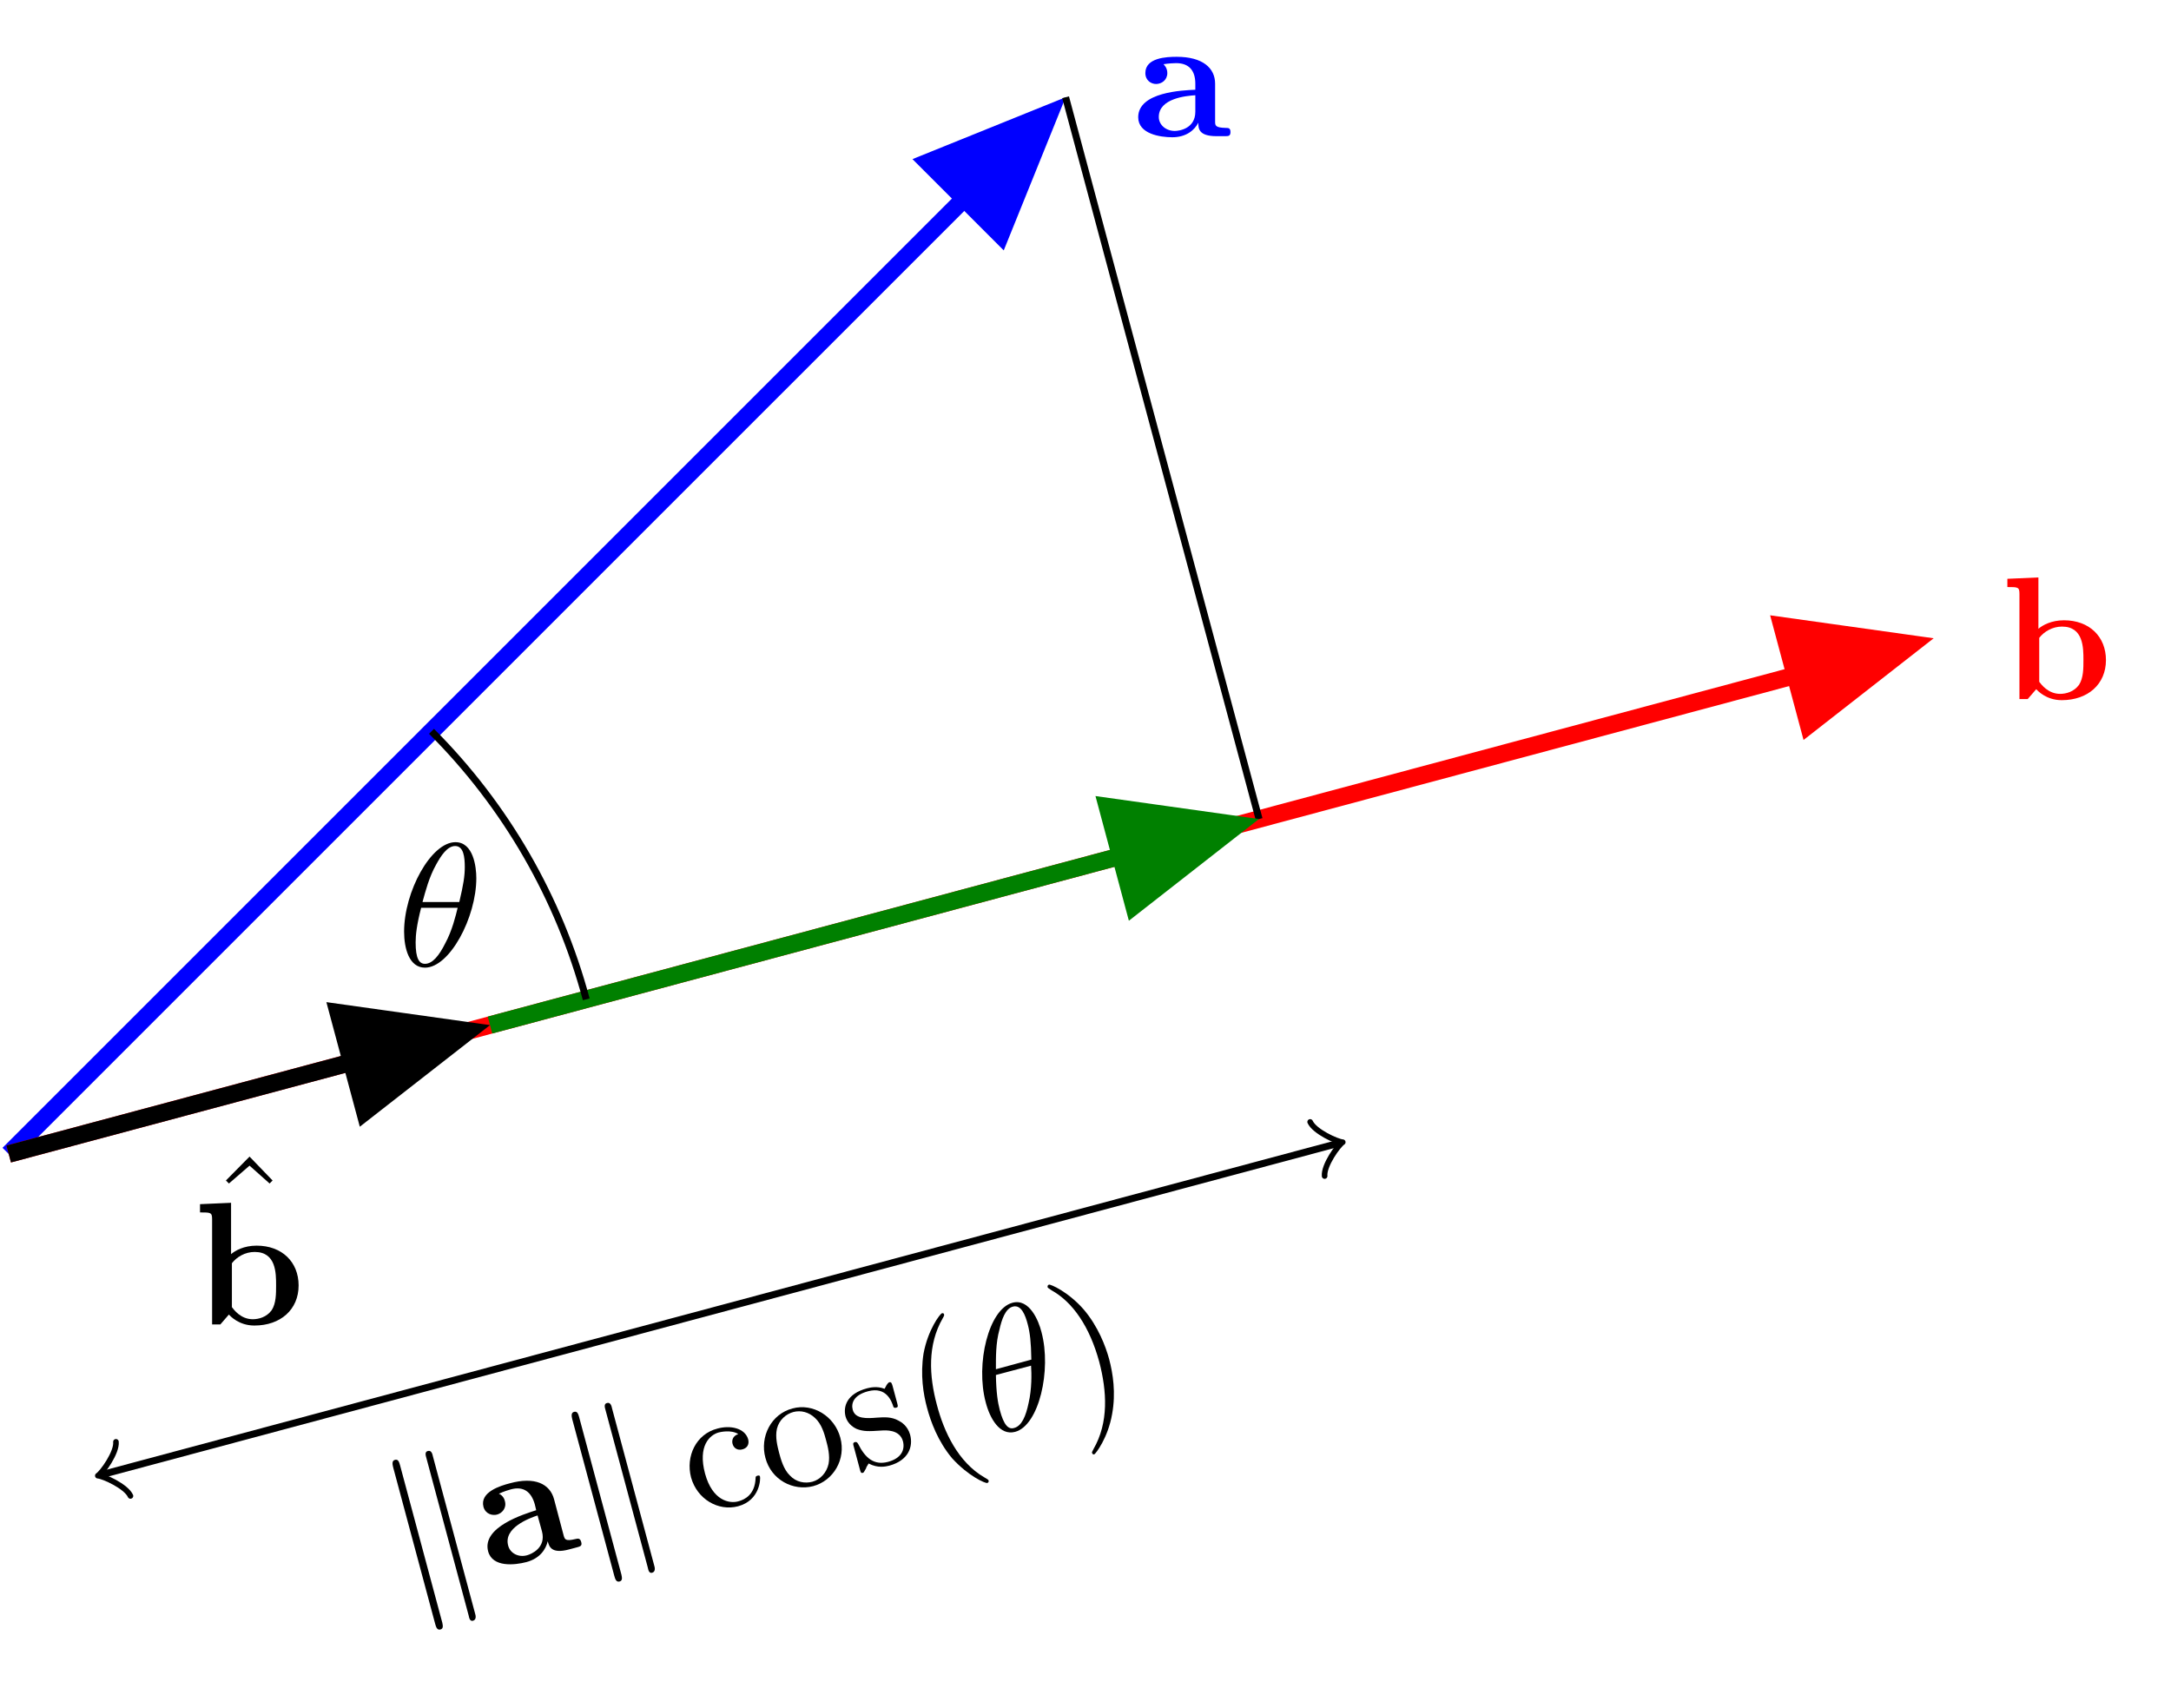
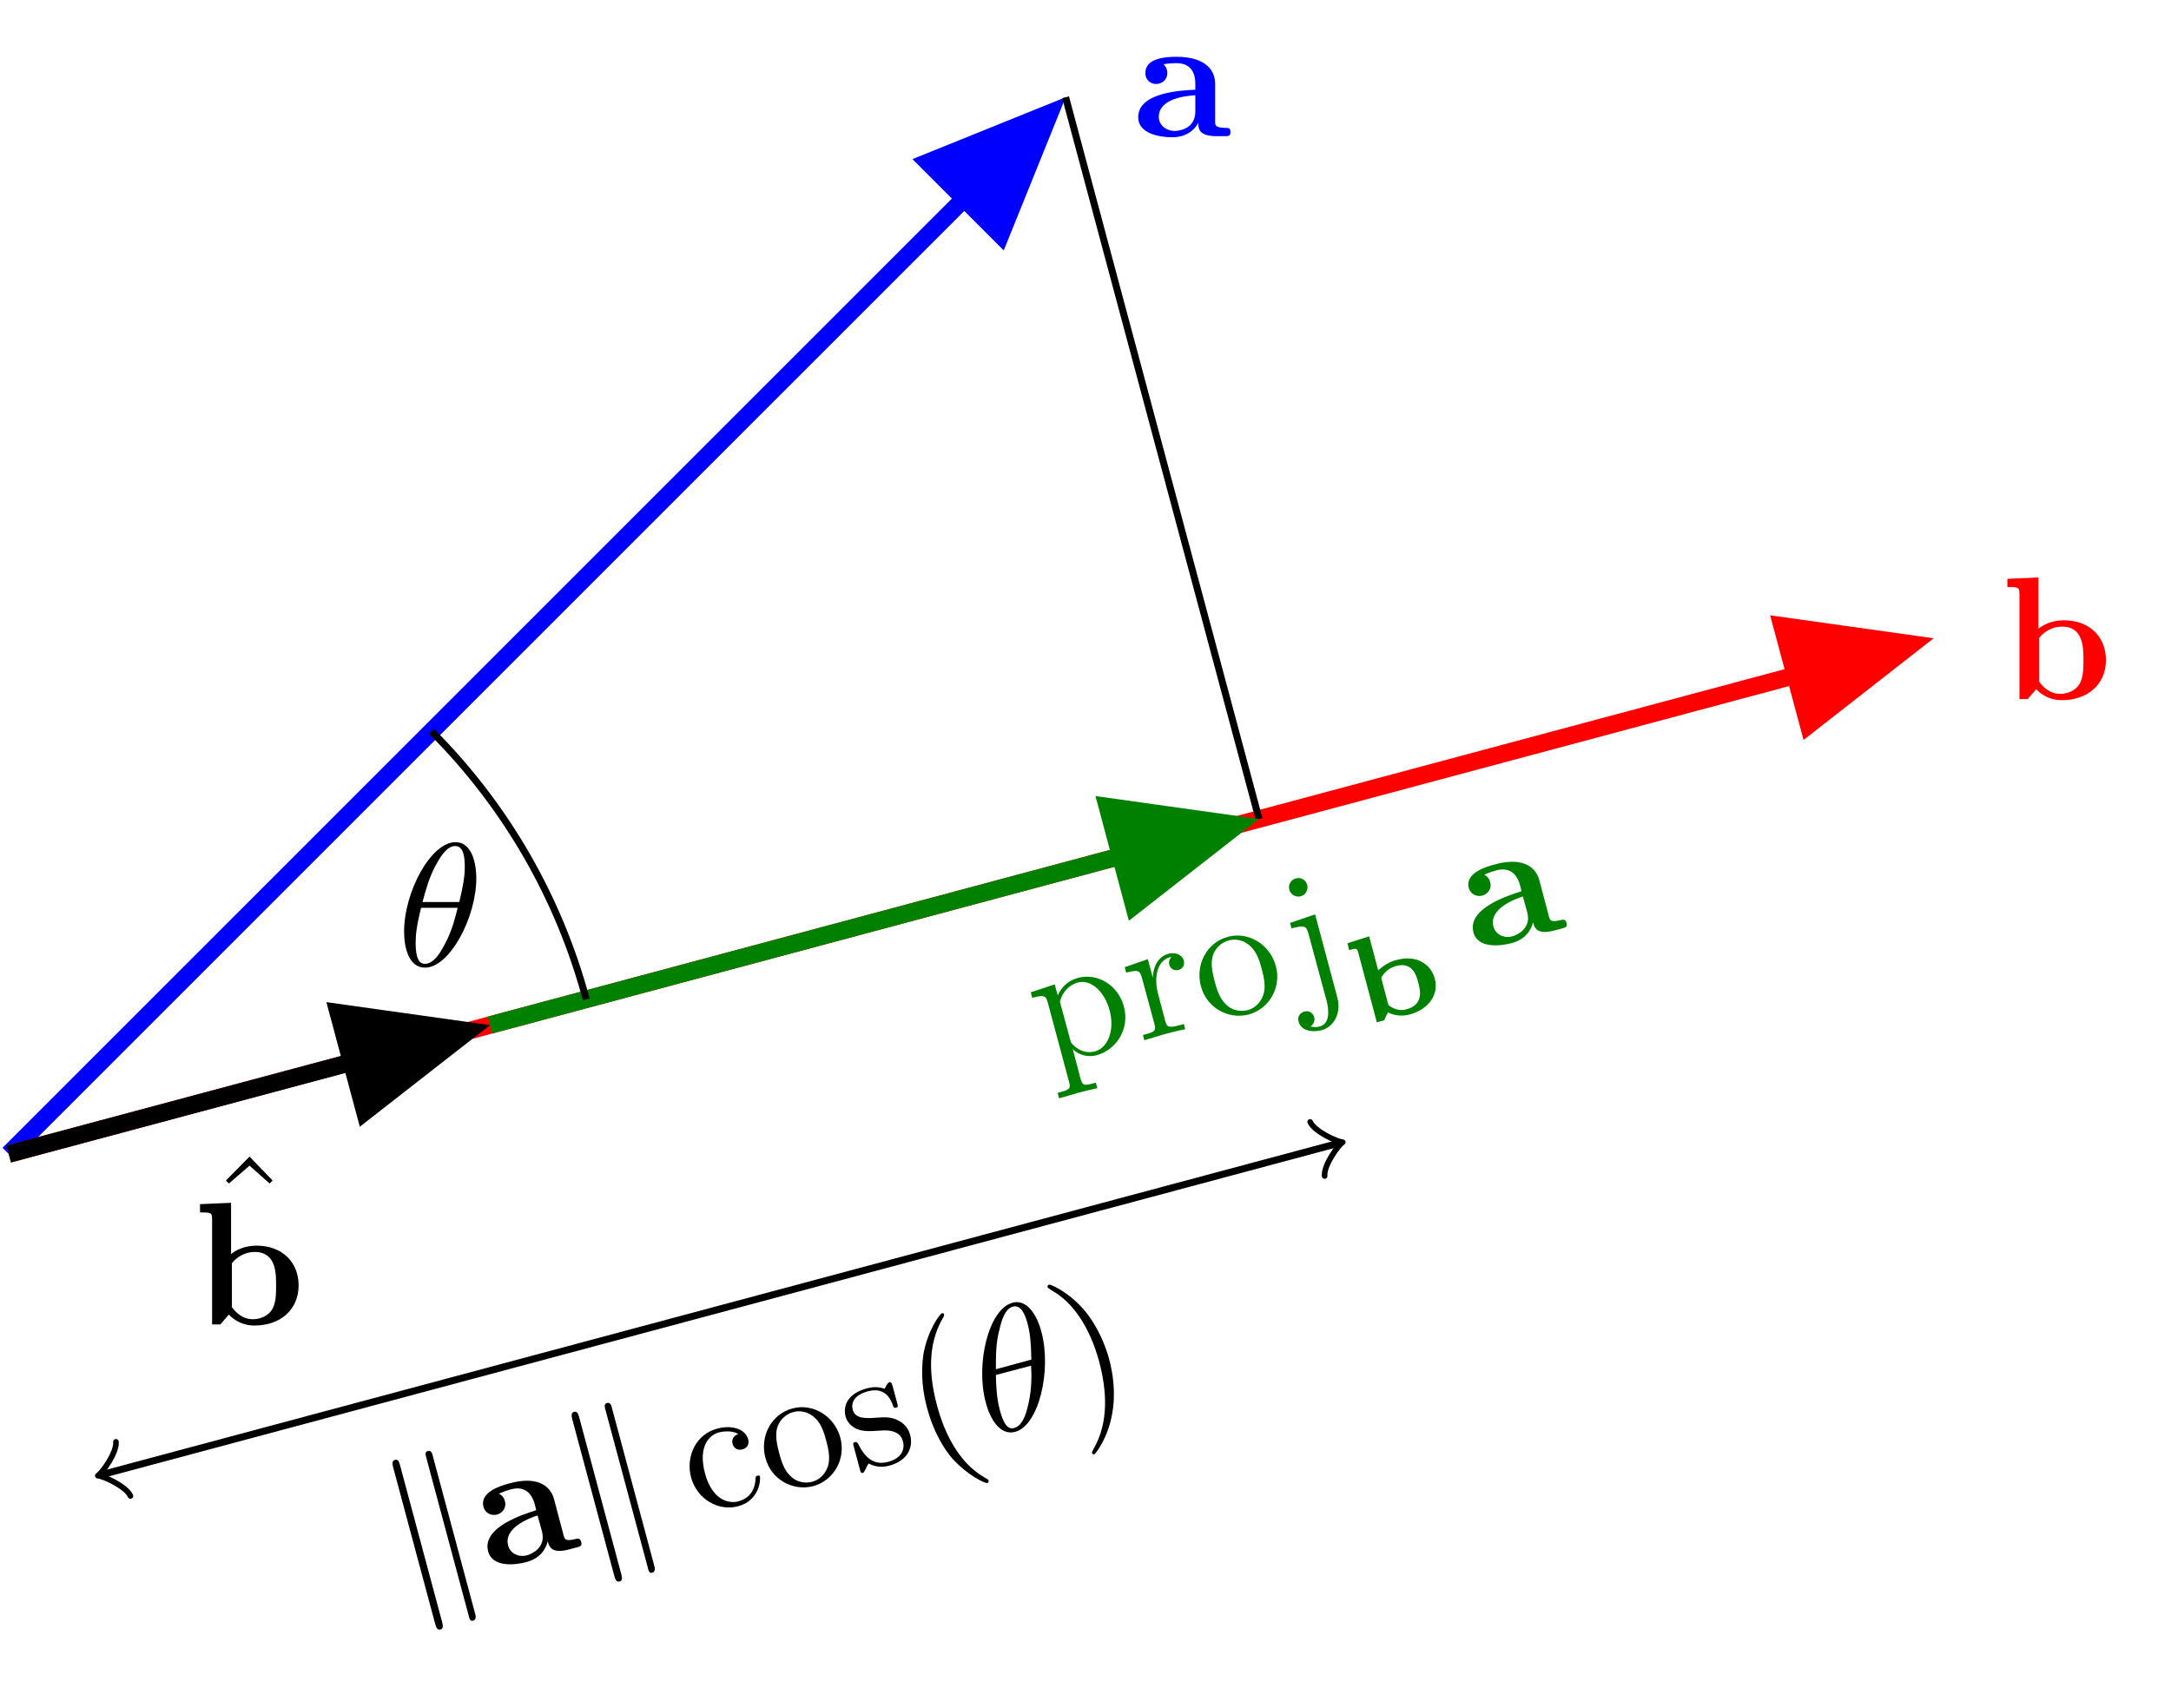
<svg xmlns="http://www.w3.org/2000/svg" xmlns:xlink="http://www.w3.org/1999/xlink" width="123.523" height="97.163" viewBox="0 0 123.523 97.163">
  <defs>
    <g>
      <g id="glyph-0-0">
        <path d="M 3.734 -0.766 C 3.734 -0.453 3.734 0 4.766 0 L 5.25 0 C 5.438 0 5.562 0 5.562 -0.234 C 5.562 -0.469 5.438 -0.469 5.297 -0.469 C 4.688 -0.484 4.688 -0.609 4.688 -0.844 L 4.688 -2.984 C 4.688 -3.875 3.984 -4.516 2.5 -4.516 C 1.938 -4.516 0.719 -4.469 0.719 -3.594 C 0.719 -3.156 1.062 -2.969 1.328 -2.969 C 1.641 -2.969 1.969 -3.188 1.969 -3.594 C 1.969 -3.891 1.781 -4.062 1.75 -4.094 C 2.031 -4.141 2.344 -4.156 2.469 -4.156 C 3.203 -4.156 3.562 -3.734 3.562 -2.984 L 3.562 -2.641 C 2.844 -2.609 0.312 -2.516 0.312 -1.078 C 0.312 -0.125 1.562 0.062 2.25 0.062 C 3.047 0.062 3.516 -0.344 3.734 -0.766 Z M 3.562 -2.328 L 3.562 -1.391 C 3.562 -0.422 2.641 -0.297 2.391 -0.297 C 1.891 -0.297 1.484 -0.641 1.484 -1.094 C 1.484 -2.156 3.062 -2.297 3.562 -2.328 Z M 3.562 -2.328 " />
      </g>
      <g id="glyph-0-1">
        <path d="M 2.141 -4 L 2.141 -6.922 L 0.375 -6.844 L 0.375 -6.375 C 0.984 -6.375 1.062 -6.375 1.062 -5.984 L 1.062 0 L 1.531 0 L 2.016 -0.562 C 2.094 -0.484 2.578 0.062 3.469 0.062 C 4.953 0.062 5.984 -0.844 5.984 -2.219 C 5.984 -3.547 5.047 -4.484 3.594 -4.484 C 2.875 -4.484 2.375 -4.203 2.141 -4 Z M 2.188 -0.984 L 2.188 -3.484 C 2.469 -3.844 2.938 -4.125 3.484 -4.125 C 4.703 -4.125 4.703 -2.922 4.703 -2.219 C 4.703 -1.75 4.703 -1.203 4.453 -0.812 C 4.156 -0.406 3.703 -0.297 3.375 -0.297 C 2.688 -0.297 2.297 -0.844 2.188 -0.984 Z M 2.188 -0.984 " />
      </g>
      <g id="glyph-1-0">
        <path d="M 2.5 -6.922 L 1.156 -5.562 L 1.328 -5.391 L 2.5 -6.406 L 3.641 -5.391 L 3.812 -5.562 Z M 2.5 -6.922 " />
      </g>
      <g id="glyph-2-0">
+         <path d="M 0.688 -4.062 L 0.516 -4.688 L -0.844 -4.234 L -0.766 -3.922 C -0.078 -4.094 0.016 -4.062 0.125 -3.641 L 1.328 0.844 C 1.453 1.281 1.344 1.312 0.688 1.484 L 0.766 1.797 C 1.109 1.703 1.609 1.547 1.844 1.484 C 2.109 1.406 2.594 1.297 2.938 1.219 L 2.859 0.906 C 2.219 1.078 2.109 1.109 1.984 0.672 L 1.562 -0.938 L 1.531 -1.031 C 1.625 -0.875 2.172 -0.469 2.906 -0.656 C 4.047 -0.969 4.797 -2.188 4.453 -3.422 C 4.125 -4.656 2.953 -5.344 1.859 -5.062 C 1.109 -4.859 0.812 -4.328 0.688 -4.062 Z M 1.391 -1.562 L 0.812 -3.703 C 0.969 -4.281 1.359 -4.672 1.844 -4.797 C 2.562 -4.984 3.359 -4.297 3.641 -3.203 C 3.953 -2.047 3.516 -1.062 2.812 -0.875 C 2.406 -0.766 2 -0.859 1.641 -1.172 C 1.453 -1.344 1.438 -1.359 1.391 -1.562 Z M 1.391 -1.562 " />
+       </g>
+       <g id="glyph-2-1">
+         <path d="M 0.75 -3.641 L 0.469 -4.688 L -0.844 -4.234 L -0.766 -3.922 C -0.078 -4.094 0.016 -4.062 0.141 -3.594 L 0.844 -1 C 0.953 -0.578 0.844 -0.547 0.188 -0.375 L 0.266 -0.078 C 0.656 -0.188 1.094 -0.328 1.359 -0.406 C 1.734 -0.5 2.188 -0.625 2.594 -0.703 L 2.516 -1 L 2.312 -0.938 C 1.594 -0.75 1.547 -0.844 1.453 -1.188 L 1.062 -2.672 C 0.797 -3.625 0.984 -4.594 1.719 -4.797 C 1.781 -4.812 1.797 -4.812 1.812 -4.812 C 1.797 -4.797 1.625 -4.625 1.688 -4.375 C 1.766 -4.109 2 -4.016 2.219 -4.078 C 2.391 -4.125 2.594 -4.297 2.516 -4.609 C 2.438 -4.906 2.062 -5.109 1.656 -5 C 0.938 -4.812 0.766 -4.078 0.75 -3.641 Z M 0.75 -3.641 " />
+       </g>
+       <g id="glyph-2-2">
+         <path d="M 3.984 -3.281 C 3.656 -4.516 2.422 -5.266 1.266 -4.953 C 0.047 -4.641 -0.609 -3.344 -0.281 -2.141 C 0.047 -0.891 1.297 -0.234 2.438 -0.531 C 3.594 -0.844 4.312 -2.062 3.984 -3.281 Z M 2.391 -0.781 C 1.969 -0.672 1.469 -0.75 1.109 -1.141 C 0.75 -1.484 0.594 -2.078 0.5 -2.422 C 0.406 -2.797 0.266 -3.312 0.375 -3.797 C 0.5 -4.312 0.906 -4.641 1.312 -4.75 C 1.734 -4.859 2.188 -4.75 2.547 -4.406 C 2.922 -4.062 3.078 -3.5 3.172 -3.141 C 3.266 -2.797 3.406 -2.266 3.312 -1.797 C 3.203 -1.297 2.844 -0.906 2.391 -0.781 Z M 2.391 -0.781 " />
+       </g>
+       <g id="glyph-2-3">
+         <path d="M 0.875 -4.797 L -0.547 -4.312 L -0.469 -4 C 0.266 -4.188 0.375 -4.156 0.5 -3.688 L 1.531 0.125 C 1.641 0.562 1.766 1.422 1.141 1.578 C 1.109 1.594 0.875 1.656 0.609 1.578 C 0.719 1.516 0.891 1.328 0.828 1.062 C 0.75 0.812 0.531 0.656 0.266 0.734 C -0.016 0.812 -0.141 1.062 -0.062 1.312 C 0.062 1.812 0.688 1.938 1.234 1.797 C 1.953 1.609 2.375 0.812 2.141 -0.062 Z M 0.422 -6.484 C 0.344 -6.766 0.062 -6.922 -0.219 -6.844 C -0.5 -6.766 -0.672 -6.484 -0.594 -6.203 C -0.516 -5.922 -0.219 -5.75 0.062 -5.828 C 0.344 -5.906 0.5 -6.203 0.422 -6.484 Z M 0.422 -6.484 " />
+       </g>
+       <g id="glyph-2-4">
+         <path d="M 0.562 -2.391 C 0.141 -3.969 0.828 -4.594 1.344 -4.734 C 1.422 -4.75 2.031 -4.906 2.453 -4.641 C 2.078 -4.516 2.094 -4.203 2.125 -4.094 C 2.188 -3.828 2.422 -3.703 2.672 -3.766 C 2.938 -3.828 3.094 -4.031 3.016 -4.344 C 2.828 -4.984 2 -5.156 1.266 -4.953 C 0.047 -4.641 -0.547 -3.375 -0.234 -2.172 C 0.109 -0.938 1.312 -0.234 2.438 -0.531 C 3.719 -0.875 3.719 -2.141 3.688 -2.219 C 3.672 -2.312 3.562 -2.281 3.531 -2.266 C 3.453 -2.25 3.438 -2.203 3.438 -2.141 C 3.406 -1.188 2.812 -0.906 2.453 -0.812 C 1.953 -0.672 0.984 -0.844 0.562 -2.391 Z M 0.562 -2.391 " />
+       </g>
+       <g id="glyph-2-5">
+         <path d="M 1.5 -2.406 C 1.734 -2.422 2.547 -2.484 2.734 -1.797 C 2.859 -1.312 2.641 -0.828 1.891 -0.625 C 1.078 -0.406 0.578 -0.859 0.188 -1.641 C 0.125 -1.734 0.109 -1.766 0 -1.75 C -0.125 -1.703 -0.109 -1.641 -0.062 -1.484 L 0.281 -0.203 C 0.328 -0.031 0.344 0.031 0.453 0 C 0.5 -0.016 0.516 -0.031 0.641 -0.266 C 0.641 -0.297 0.641 -0.312 0.781 -0.531 C 1.312 -0.25 1.75 -0.359 1.953 -0.406 C 3.047 -0.703 3.328 -1.484 3.141 -2.172 C 3 -2.672 2.641 -2.891 2.484 -2.969 C 2.094 -3.188 1.703 -3.172 1.266 -3.141 C 0.688 -3.094 0.016 -3.047 -0.125 -3.594 C -0.219 -3.953 -0.078 -4.422 0.75 -4.641 C 1.797 -4.922 2.094 -4.062 2.188 -3.766 C 2.219 -3.672 2.312 -3.703 2.328 -3.703 C 2.469 -3.734 2.453 -3.781 2.406 -3.969 L 2.141 -4.953 C 2.094 -5.094 2.078 -5.172 1.969 -5.156 C 1.922 -5.141 1.891 -5.125 1.797 -4.984 C 1.781 -4.953 1.719 -4.828 1.688 -4.781 C 1.25 -4.953 0.844 -4.844 0.703 -4.812 C -0.484 -4.5 -0.672 -3.75 -0.531 -3.203 C -0.438 -2.875 -0.203 -2.641 0.094 -2.5 C 0.5 -2.344 0.781 -2.359 1.5 -2.406 Z M 1.5 -2.406 " />
+       </g>
+       <g id="glyph-2-6">
+         <path d="M 3.812 1.453 C 3.797 1.422 3.797 1.406 3.578 1.281 C 2.062 0.406 1.266 -1.344 0.875 -2.828 C 0.422 -4.5 0.328 -6.266 1.203 -7.781 C 1.297 -7.938 1.281 -7.953 1.281 -7.984 C 1.266 -8.062 1.219 -8.078 1.156 -8.062 C 1.047 -8.031 0.359 -7.125 0.109 -5.766 C -0.078 -4.562 0.094 -3.469 0.312 -2.672 C 0.516 -1.906 0.922 -0.781 1.734 0.188 C 2.656 1.203 3.625 1.625 3.734 1.594 C 3.797 1.578 3.828 1.531 3.812 1.453 Z M 3.812 1.453 " />
+       </g>
+       <g id="glyph-2-7">
+         <path d="M 2.141 -3.172 C 1.938 -3.906 1.516 -5.031 0.688 -6 C -0.203 -7.016 -1.203 -7.438 -1.281 -7.406 C -1.344 -7.391 -1.375 -7.328 -1.359 -7.266 C -1.359 -7.234 -1.344 -7.219 -1.125 -7.078 C 0.078 -6.406 1.031 -5.016 1.578 -3.016 C 2.016 -1.344 2.125 0.438 1.25 1.953 C 1.156 2.125 1.156 2.141 1.172 2.172 C 1.188 2.234 1.234 2.266 1.297 2.25 C 1.375 2.219 2.078 1.312 2.312 -0.047 C 2.531 -1.25 2.359 -2.344 2.141 -3.172 Z M 2.141 -3.172 " />
+       </g>
+       <g id="glyph-3-0">
+         <path d="M 0.375 -5.109 L -0.859 -4.719 L -0.766 -4.328 C -0.375 -4.438 -0.328 -4.453 -0.25 -4.203 L 0.812 -0.219 L 1.109 -0.297 C 1.234 -0.328 1.234 -0.328 1.25 -0.375 C 1.297 -0.469 1.391 -0.688 1.438 -0.781 C 1.984 -0.516 2.453 -0.609 2.656 -0.656 C 3.812 -0.969 4.344 -1.828 4.109 -2.703 C 3.891 -3.516 3.094 -4.078 1.938 -3.766 C 1.5 -3.656 1.156 -3.422 0.891 -3.172 Z M 1.062 -2.75 C 1.203 -3.016 1.484 -3.312 1.906 -3.422 C 2.844 -3.672 3.062 -2.891 3.172 -2.469 C 3.281 -2.062 3.5 -1.219 2.484 -0.953 C 2.125 -0.859 1.781 -0.953 1.469 -1.203 Z M 1.062 -2.75 " />
+       </g>
+       <g id="glyph-4-0">
+         <path d="M 3.406 -1.703 C 3.484 -1.406 3.609 -0.969 4.609 -1.234 L 5.078 -1.359 C 5.25 -1.406 5.375 -1.438 5.312 -1.656 C 5.25 -1.891 5.125 -1.859 4.984 -1.828 C 4.406 -1.688 4.375 -1.812 4.312 -2.031 L 3.766 -4.094 C 3.531 -4.969 2.672 -5.391 1.25 -5 C 0.703 -4.859 -0.469 -4.5 -0.25 -3.656 C -0.125 -3.234 0.266 -3.156 0.516 -3.219 C 0.812 -3.297 1.078 -3.594 0.969 -3.984 C 0.906 -4.281 0.672 -4.391 0.625 -4.406 C 0.891 -4.531 1.188 -4.625 1.312 -4.656 C 2.016 -4.844 2.469 -4.531 2.672 -3.797 L 2.75 -3.469 C 2.078 -3.25 -0.359 -2.516 0.016 -1.125 C 0.266 -0.203 1.531 -0.344 2.188 -0.516 C 2.953 -0.719 3.297 -1.234 3.406 -1.703 Z M 2.828 -3.172 L 3.078 -2.266 C 3.328 -1.328 2.469 -0.969 2.234 -0.906 C 1.75 -0.766 1.266 -1.016 1.156 -1.453 C 0.875 -2.469 2.359 -3.016 2.828 -3.172 Z M 2.828 -3.172 " />
+       </g>
+       <g id="glyph-5-0">
        <path d="M -0.188 -7.328 C -0.234 -7.484 -0.281 -7.672 -0.469 -7.625 C -0.672 -7.578 -0.609 -7.344 -0.578 -7.203 L 1.812 1.703 C 1.859 1.859 1.906 2.078 2.109 2.031 C 2.297 1.984 2.25 1.797 2.219 1.641 Z M 1.688 -7.812 C 1.656 -7.969 1.594 -8.188 1.391 -8.125 C 1.219 -8.078 1.266 -7.891 1.312 -7.734 L 3.719 1.234 C 3.75 1.391 3.797 1.578 3.969 1.531 C 4.172 1.469 4.125 1.234 4.078 1.094 Z M 1.688 -7.812 " />
      </g>
-       <g id="glyph-3-0">
-         <path d="M 3.406 -1.703 C 3.484 -1.406 3.609 -0.969 4.609 -1.234 L 5.078 -1.359 C 5.25 -1.406 5.375 -1.438 5.312 -1.656 C 5.25 -1.891 5.125 -1.859 4.984 -1.828 C 4.406 -1.688 4.375 -1.812 4.312 -2.031 L 3.766 -4.094 C 3.531 -4.969 2.672 -5.391 1.25 -5 C 0.703 -4.859 -0.469 -4.5 -0.25 -3.656 C -0.125 -3.234 0.266 -3.156 0.516 -3.219 C 0.812 -3.297 1.078 -3.594 0.969 -3.984 C 0.906 -4.281 0.672 -4.391 0.625 -4.406 C 0.891 -4.531 1.188 -4.625 1.312 -4.656 C 2.016 -4.844 2.469 -4.531 2.672 -3.797 L 2.75 -3.469 C 2.078 -3.25 -0.359 -2.516 0.016 -1.125 C 0.266 -0.203 1.531 -0.344 2.188 -0.516 C 2.953 -0.719 3.297 -1.234 3.406 -1.703 Z M 2.828 -3.172 L 3.078 -2.266 C 3.328 -1.328 2.469 -0.969 2.234 -0.906 C 1.75 -0.766 1.266 -1.016 1.156 -1.453 C 0.875 -2.469 2.359 -3.016 2.828 -3.172 Z M 2.828 -3.172 " />
-       </g>
-       <g id="glyph-4-0">
-         <path d="M 0.562 -2.391 C 0.141 -3.969 0.828 -4.594 1.344 -4.734 C 1.422 -4.75 2.031 -4.906 2.453 -4.641 C 2.078 -4.516 2.094 -4.203 2.125 -4.094 C 2.188 -3.828 2.422 -3.703 2.672 -3.766 C 2.938 -3.828 3.094 -4.031 3.016 -4.344 C 2.828 -4.984 2 -5.156 1.266 -4.953 C 0.047 -4.641 -0.547 -3.375 -0.234 -2.172 C 0.109 -0.938 1.312 -0.234 2.438 -0.531 C 3.719 -0.875 3.719 -2.141 3.688 -2.219 C 3.672 -2.312 3.562 -2.281 3.531 -2.266 C 3.453 -2.25 3.438 -2.203 3.438 -2.141 C 3.406 -1.188 2.812 -0.906 2.453 -0.812 C 1.953 -0.672 0.984 -0.844 0.562 -2.391 Z M 0.562 -2.391 " />
-       </g>
-       <g id="glyph-4-1">
-         <path d="M 3.984 -3.281 C 3.656 -4.516 2.422 -5.266 1.266 -4.953 C 0.047 -4.641 -0.609 -3.344 -0.281 -2.141 C 0.047 -0.891 1.297 -0.234 2.438 -0.531 C 3.594 -0.844 4.312 -2.062 3.984 -3.281 Z M 2.391 -0.781 C 1.969 -0.672 1.469 -0.75 1.109 -1.141 C 0.75 -1.484 0.594 -2.078 0.5 -2.422 C 0.406 -2.797 0.266 -3.312 0.375 -3.797 C 0.5 -4.312 0.906 -4.641 1.312 -4.75 C 1.734 -4.859 2.188 -4.75 2.547 -4.406 C 2.922 -4.062 3.078 -3.5 3.172 -3.141 C 3.266 -2.797 3.406 -2.266 3.312 -1.797 C 3.203 -1.297 2.844 -0.906 2.391 -0.781 Z M 2.391 -0.781 " />
-       </g>
-       <g id="glyph-4-2">
-         <path d="M 1.5 -2.406 C 1.734 -2.422 2.547 -2.484 2.734 -1.797 C 2.859 -1.312 2.641 -0.828 1.891 -0.625 C 1.078 -0.406 0.578 -0.859 0.188 -1.641 C 0.125 -1.734 0.109 -1.766 0 -1.75 C -0.125 -1.703 -0.109 -1.641 -0.062 -1.484 L 0.281 -0.203 C 0.328 -0.031 0.344 0.031 0.453 0 C 0.5 -0.016 0.516 -0.031 0.641 -0.266 C 0.641 -0.297 0.641 -0.312 0.781 -0.531 C 1.312 -0.25 1.75 -0.359 1.953 -0.406 C 3.047 -0.703 3.328 -1.484 3.141 -2.172 C 3 -2.672 2.641 -2.891 2.484 -2.969 C 2.094 -3.188 1.703 -3.172 1.266 -3.141 C 0.688 -3.094 0.016 -3.047 -0.125 -3.594 C -0.219 -3.953 -0.078 -4.422 0.75 -4.641 C 1.797 -4.922 2.094 -4.062 2.188 -3.766 C 2.219 -3.672 2.312 -3.703 2.328 -3.703 C 2.469 -3.734 2.453 -3.781 2.406 -3.969 L 2.141 -4.953 C 2.094 -5.094 2.078 -5.172 1.969 -5.156 C 1.922 -5.141 1.891 -5.125 1.797 -4.984 C 1.781 -4.953 1.719 -4.828 1.688 -4.781 C 1.25 -4.953 0.844 -4.844 0.703 -4.812 C -0.484 -4.5 -0.672 -3.75 -0.531 -3.203 C -0.438 -2.875 -0.203 -2.641 0.094 -2.5 C 0.5 -2.344 0.781 -2.359 1.5 -2.406 Z M 1.5 -2.406 " />
-       </g>
-       <g id="glyph-4-3">
-         <path d="M 3.812 1.453 C 3.797 1.422 3.797 1.406 3.578 1.281 C 2.062 0.406 1.266 -1.344 0.875 -2.828 C 0.422 -4.5 0.328 -6.266 1.203 -7.781 C 1.297 -7.938 1.281 -7.953 1.281 -7.984 C 1.266 -8.062 1.219 -8.078 1.156 -8.062 C 1.047 -8.031 0.359 -7.125 0.109 -5.766 C -0.078 -4.562 0.094 -3.469 0.312 -2.672 C 0.516 -1.906 0.922 -0.781 1.734 0.188 C 2.656 1.203 3.625 1.625 3.734 1.594 C 3.797 1.578 3.828 1.531 3.812 1.453 Z M 3.812 1.453 " />
-       </g>
-       <g id="glyph-4-4">
-         <path d="M 2.141 -3.172 C 1.938 -3.906 1.516 -5.031 0.688 -6 C -0.203 -7.016 -1.203 -7.438 -1.281 -7.406 C -1.344 -7.391 -1.375 -7.328 -1.359 -7.266 C -1.359 -7.234 -1.344 -7.219 -1.125 -7.078 C 0.078 -6.406 1.031 -5.016 1.578 -3.016 C 2.016 -1.344 2.125 0.438 1.25 1.953 C 1.156 2.125 1.156 2.141 1.172 2.172 C 1.188 2.234 1.234 2.266 1.297 2.25 C 1.375 2.219 2.078 1.312 2.312 -0.047 C 2.531 -1.25 2.359 -2.344 2.141 -3.172 Z M 2.141 -3.172 " />
-       </g>
-       <g id="glyph-5-0">
+       <g id="glyph-6-0">
        <path d="M 3.078 -5.984 C 2.922 -6.625 2.391 -7.922 1.422 -7.656 C 0.078 -7.297 -0.688 -4.188 -0.094 -1.984 C 0.141 -1.078 0.703 -0.078 1.578 -0.312 C 2.938 -0.672 3.656 -3.828 3.078 -5.984 Z M 0.484 -3.875 C 0.484 -4.531 0.469 -5.359 0.688 -6.141 C 0.812 -6.688 1.016 -7.328 1.453 -7.438 C 1.922 -7.562 2.156 -6.969 2.297 -6.422 C 2.422 -5.938 2.484 -5.438 2.5 -4.422 Z M 2.484 -4.078 C 2.516 -3.625 2.531 -2.75 2.344 -1.953 C 2.188 -1.203 1.953 -0.641 1.516 -0.531 C 1.203 -0.438 0.938 -0.672 0.703 -1.562 C 0.594 -1.969 0.5 -2.547 0.484 -3.547 Z M 2.484 -4.078 " />
      </g>
-       <g id="glyph-6-0">
+       <g id="glyph-7-0">
        <path d="M 4.531 -4.984 C 4.531 -5.641 4.359 -7.031 3.344 -7.031 C 1.953 -7.031 0.422 -4.219 0.422 -1.938 C 0.422 -1 0.703 0.109 1.609 0.109 C 3.016 0.109 4.531 -2.75 4.531 -4.984 Z M 1.469 -3.625 C 1.641 -4.25 1.844 -5.047 2.25 -5.766 C 2.516 -6.25 2.875 -6.812 3.328 -6.812 C 3.812 -6.812 3.875 -6.172 3.875 -5.609 C 3.875 -5.109 3.797 -4.609 3.562 -3.625 Z M 3.469 -3.297 C 3.359 -2.844 3.156 -2 2.766 -1.281 C 2.422 -0.594 2.047 -0.109 1.609 -0.109 C 1.281 -0.109 1.078 -0.406 1.078 -1.328 C 1.078 -1.75 1.141 -2.328 1.391 -3.297 Z M 3.469 -3.297 " />
      </g>
    </g>
  </defs>
  <path fill="none" stroke-width="0.996" stroke-linecap="butt" stroke-linejoin="miter" stroke="rgb(0%, 0%, 100%)" stroke-opacity="1" stroke-miterlimit="10" d="M -0.002 0.002 L 58.967 58.967 " transform="matrix(1, 0, 0, -1, 0.498, 65.666)" />
  <path fill-rule="nonzero" fill="rgb(0%, 0%, 100%)" fill-opacity="1" stroke-width="0.996" stroke-linecap="butt" stroke-linejoin="miter" stroke="rgb(0%, 0%, 100%)" stroke-opacity="1" stroke-miterlimit="10" d="M -6.505 2.92 L 0.376 -0 L -6.505 -2.92 Z M -6.505 2.92 " transform="matrix(0.7071, -0.7071, -0.7071, -0.7071, 59.46481, 6.69919)" />
  <g fill="rgb(0%, 0%, 100%)" fill-opacity="1">
    <use xlink:href="#glyph-0-0" x="64.448" y="7.748" />
  </g>
  <path fill="none" stroke-width="0.996" stroke-linecap="butt" stroke-linejoin="miter" stroke="rgb(100%, 0%, 0%)" stroke-opacity="1" stroke-miterlimit="10" d="M -0.002 0.002 L 107.932 28.92 " transform="matrix(1, 0, 0, -1, 0.498, 65.666)" />
  <path fill-rule="nonzero" fill="rgb(100%, 0%, 0%)" fill-opacity="1" stroke-width="0.996" stroke-linecap="butt" stroke-linejoin="miter" stroke="rgb(100%, 0%, 0%)" stroke-opacity="1" stroke-miterlimit="10" d="M -6.505 2.919 L 0.373 0.001 L -6.504 -2.92 Z M -6.505 2.919 " transform="matrix(0.96593, -0.25879, -0.25879, -0.96593, 108.4291, 36.74588)" />
  <g fill="rgb(100%, 0%, 0%)" fill-opacity="1">
    <use xlink:href="#glyph-0-1" x="113.838" y="39.779" />
  </g>
  <path fill="none" stroke-width="0.996" stroke-linecap="butt" stroke-linejoin="miter" stroke="rgb(0%, 0%, 0%)" stroke-opacity="1" stroke-miterlimit="10" d="M -0.002 0.002 L 25.787 6.908 " transform="matrix(1, 0, 0, -1, 0.498, 65.666)" />
  <path fill-rule="nonzero" fill="rgb(0%, 0%, 0%)" fill-opacity="1" stroke-width="0.996" stroke-linecap="butt" stroke-linejoin="miter" stroke="rgb(0%, 0%, 0%)" stroke-opacity="1" stroke-miterlimit="10" d="M -6.507 2.919 L 0.375 -0.001 L -6.505 -2.917 Z M -6.507 2.919 " transform="matrix(0.96591, -0.25882, -0.25882, -0.96591, 26.28631, 58.75606)" />
  <g fill="rgb(0%, 0%, 0%)" fill-opacity="1">
    <use xlink:href="#glyph-1-0" x="11.698" y="72.734" />
  </g>
  <g fill="rgb(0%, 0%, 0%)" fill-opacity="1">
    <use xlink:href="#glyph-0-1" x="11.006" y="75.363" />
  </g>
  <path fill="none" stroke-width="0.399" stroke-linecap="butt" stroke-linejoin="miter" stroke="rgb(0%, 0%, 0%)" stroke-opacity="1" stroke-miterlimit="10" d="M 71.139 19.061 L 60.131 60.131 " transform="matrix(1, 0, 0, -1, 0.498, 65.666)" />
  <path fill="none" stroke-width="0.996" stroke-linecap="butt" stroke-linejoin="miter" stroke="rgb(0%, 50%, 0%)" stroke-opacity="1" stroke-miterlimit="10" d="M 27.381 7.338 L 69.545 18.635 " transform="matrix(1, 0, 0, -1, 0.498, 65.666)" />
  <path fill-rule="nonzero" fill="rgb(0%, 50%, 0%)" fill-opacity="1" stroke-width="0.996" stroke-linecap="butt" stroke-linejoin="miter" stroke="rgb(0%, 50%, 0%)" stroke-opacity="1" stroke-miterlimit="10" d="M -6.505 2.92 L 0.372 0.002 L -6.505 -2.92 Z M -6.505 2.92 " transform="matrix(0.96593, -0.25879, -0.25879, -0.96593, 70.0431, 47.03163)" />
+   <g fill="rgb(0%, 50%, 0%)" fill-opacity="1">
+     <use xlink:href="#glyph-2-0" x="59.493" y="60.7" />
+     <use xlink:href="#glyph-2-1" x="64.84" y="59.267" />
+     <use xlink:href="#glyph-2-2" x="68.609" y="58.257" />
+   </g>
+   <g fill="rgb(0%, 50%, 0%)" fill-opacity="1">
+     <use xlink:href="#glyph-2-3" x="73.95" y="56.826" />
+   </g>
+   <g fill="rgb(0%, 50%, 0%)" fill-opacity="1">
+     <use xlink:href="#glyph-3-0" x="77.525" y="58.389" />
+   </g>
+   <g fill="rgb(0%, 50%, 0%)" fill-opacity="1">
+     <use xlink:href="#glyph-4-0" x="83.818" y="54.182" />
+   </g>
  <path fill="none" stroke-width="0.399" stroke-linecap="butt" stroke-linejoin="miter" stroke="rgb(0%, 0%, 0%)" stroke-opacity="1" stroke-miterlimit="10" d="M 5.357 -18.225 L 75.611 0.6 " transform="matrix(1, 0, 0, -1, 0.498, 65.666)" />
  <path fill="none" stroke-width="0.319" stroke-linecap="round" stroke-linejoin="round" stroke="rgb(0%, 0%, 0%)" stroke-opacity="1" stroke-miterlimit="10" d="M -1.195 1.592 C -1.096 0.996 -0.001 0.1 0.3 -0.001 C -0.002 -0.098 -1.096 -0.998 -1.195 -1.594 " transform="matrix(-0.96593, 0.25879, 0.25879, 0.96593, 5.85599, 83.8922)" />
  <path fill="none" stroke-width="0.319" stroke-linecap="round" stroke-linejoin="round" stroke="rgb(0%, 0%, 0%)" stroke-opacity="1" stroke-miterlimit="10" d="M -1.194 1.592 C -1.095 0.995 -0.001 0.099 0.3 -0.002 C -0.001 -0.099 -1.095 -0.995 -1.195 -1.595 " transform="matrix(0.96593, -0.25879, -0.25879, -0.96593, 76.10847, 65.06831)" />
  <g fill="rgb(0%, 0%, 0%)" fill-opacity="1">
-     <use xlink:href="#glyph-2-0" x="22.946" y="90.691" />
+     <use xlink:href="#glyph-5-0" x="22.946" y="90.691" />
  </g>
  <g fill="rgb(0%, 0%, 0%)" fill-opacity="1">
-     <use xlink:href="#glyph-3-0" x="27.758" y="89.402" />
+     <use xlink:href="#glyph-4-0" x="27.758" y="89.402" />
  </g>
  <g fill="rgb(0%, 0%, 0%)" fill-opacity="1">
-     <use xlink:href="#glyph-2-0" x="33.138" y="87.96" />
+     <use xlink:href="#glyph-5-0" x="33.138" y="87.96" />
  </g>
  <g fill="rgb(0%, 0%, 0%)" fill-opacity="1">
-     <use xlink:href="#glyph-4-0" x="39.553" y="86.241" />
-     <use xlink:href="#glyph-4-1" x="43.83" y="85.095" />
-     <use xlink:href="#glyph-4-2" x="48.641" y="83.806" />
-     <use xlink:href="#glyph-4-3" x="52.437" y="82.789" />
+     <use xlink:href="#glyph-2-4" x="39.553" y="86.241" />
+     <use xlink:href="#glyph-2-2" x="43.83" y="85.095" />
+     <use xlink:href="#glyph-2-5" x="48.641" y="83.806" />
+     <use xlink:href="#glyph-2-6" x="52.437" y="82.789" />
  </g>
  <g fill="rgb(0%, 0%, 0%)" fill-opacity="1">
-     <use xlink:href="#glyph-5-0" x="56.18" y="81.786" />
+     <use xlink:href="#glyph-6-0" x="56.18" y="81.786" />
  </g>
  <g fill="rgb(0%, 0%, 0%)" fill-opacity="1">
-     <use xlink:href="#glyph-4-4" x="60.965" y="80.504" />
+     <use xlink:href="#glyph-2-7" x="60.965" y="80.504" />
  </g>
  <path fill="none" stroke-width="0.399" stroke-linecap="butt" stroke-linejoin="miter" stroke="rgb(0%, 0%, 0%)" stroke-opacity="1" stroke-miterlimit="10" d="M 32.857 8.803 C 31.311 14.568 28.275 19.83 24.053 24.053 " transform="matrix(1, 0, 0, -1, 0.498, 65.666)" />
  <g fill="rgb(0%, 0%, 0%)" fill-opacity="1">
-     <use xlink:href="#glyph-6-0" x="22.57" y="54.952" />
+     <use xlink:href="#glyph-7-0" x="22.57" y="54.952" />
  </g>
</svg>
